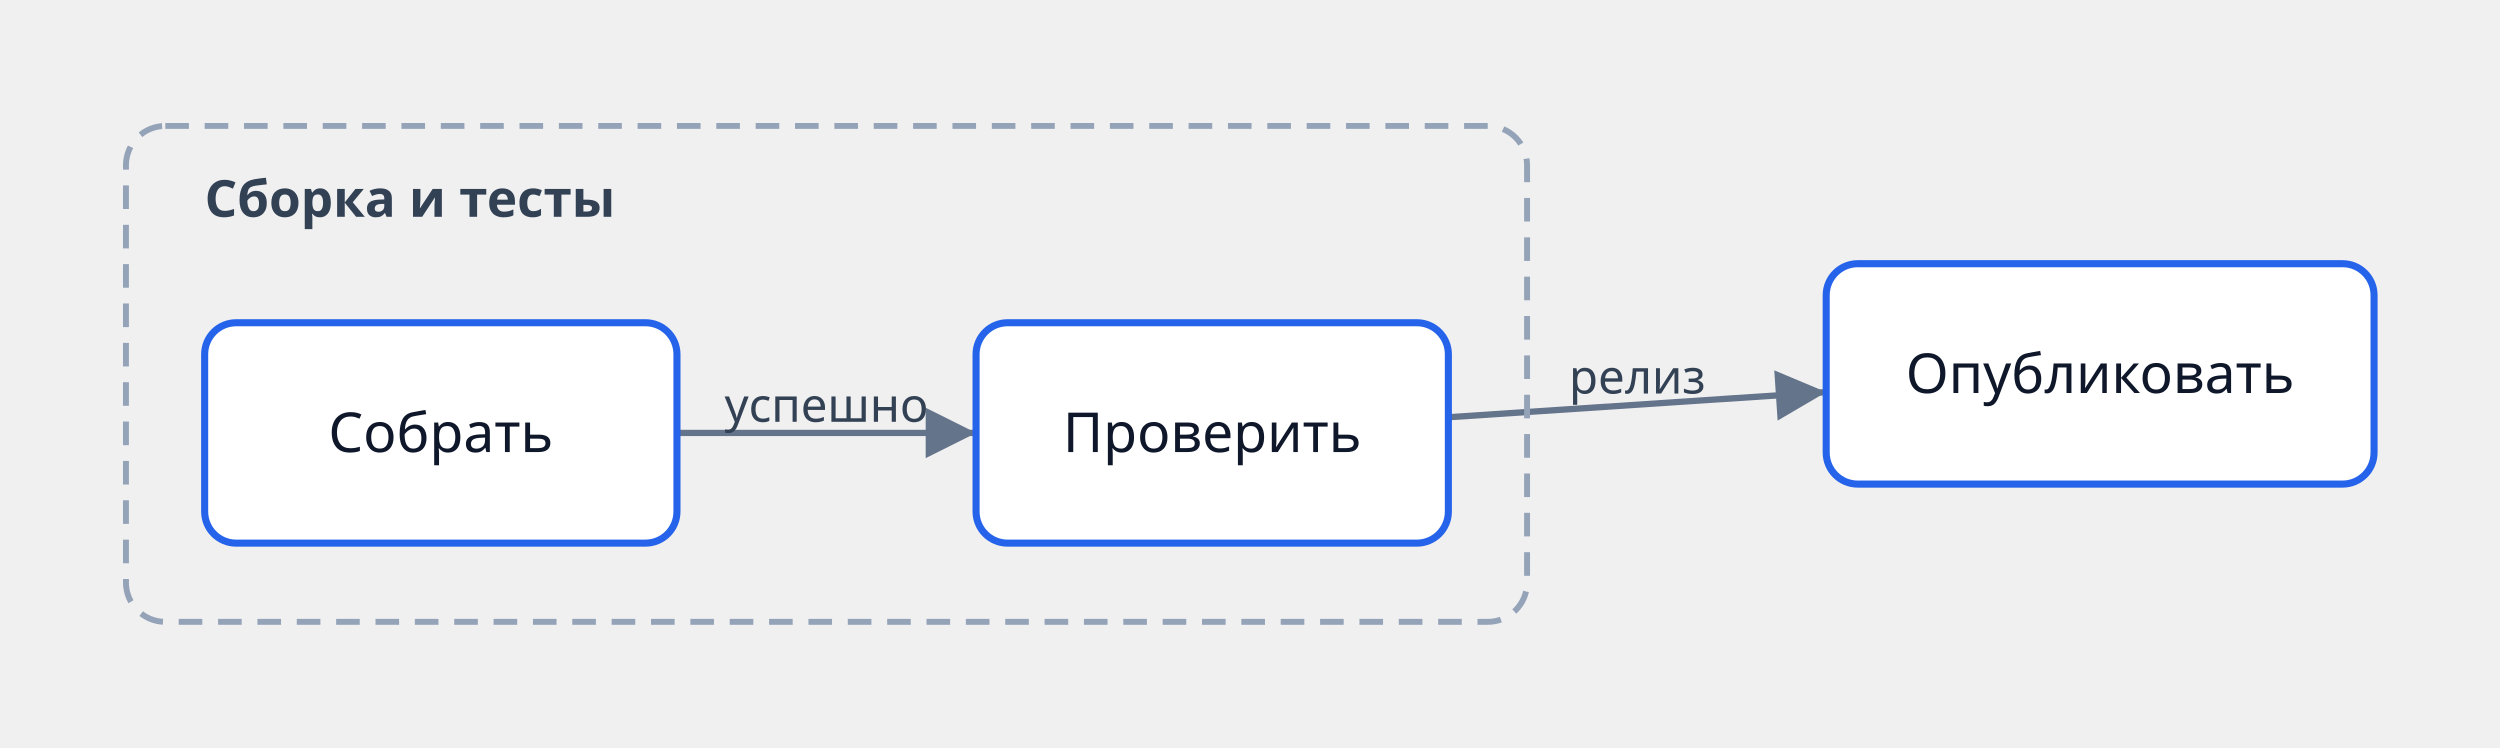
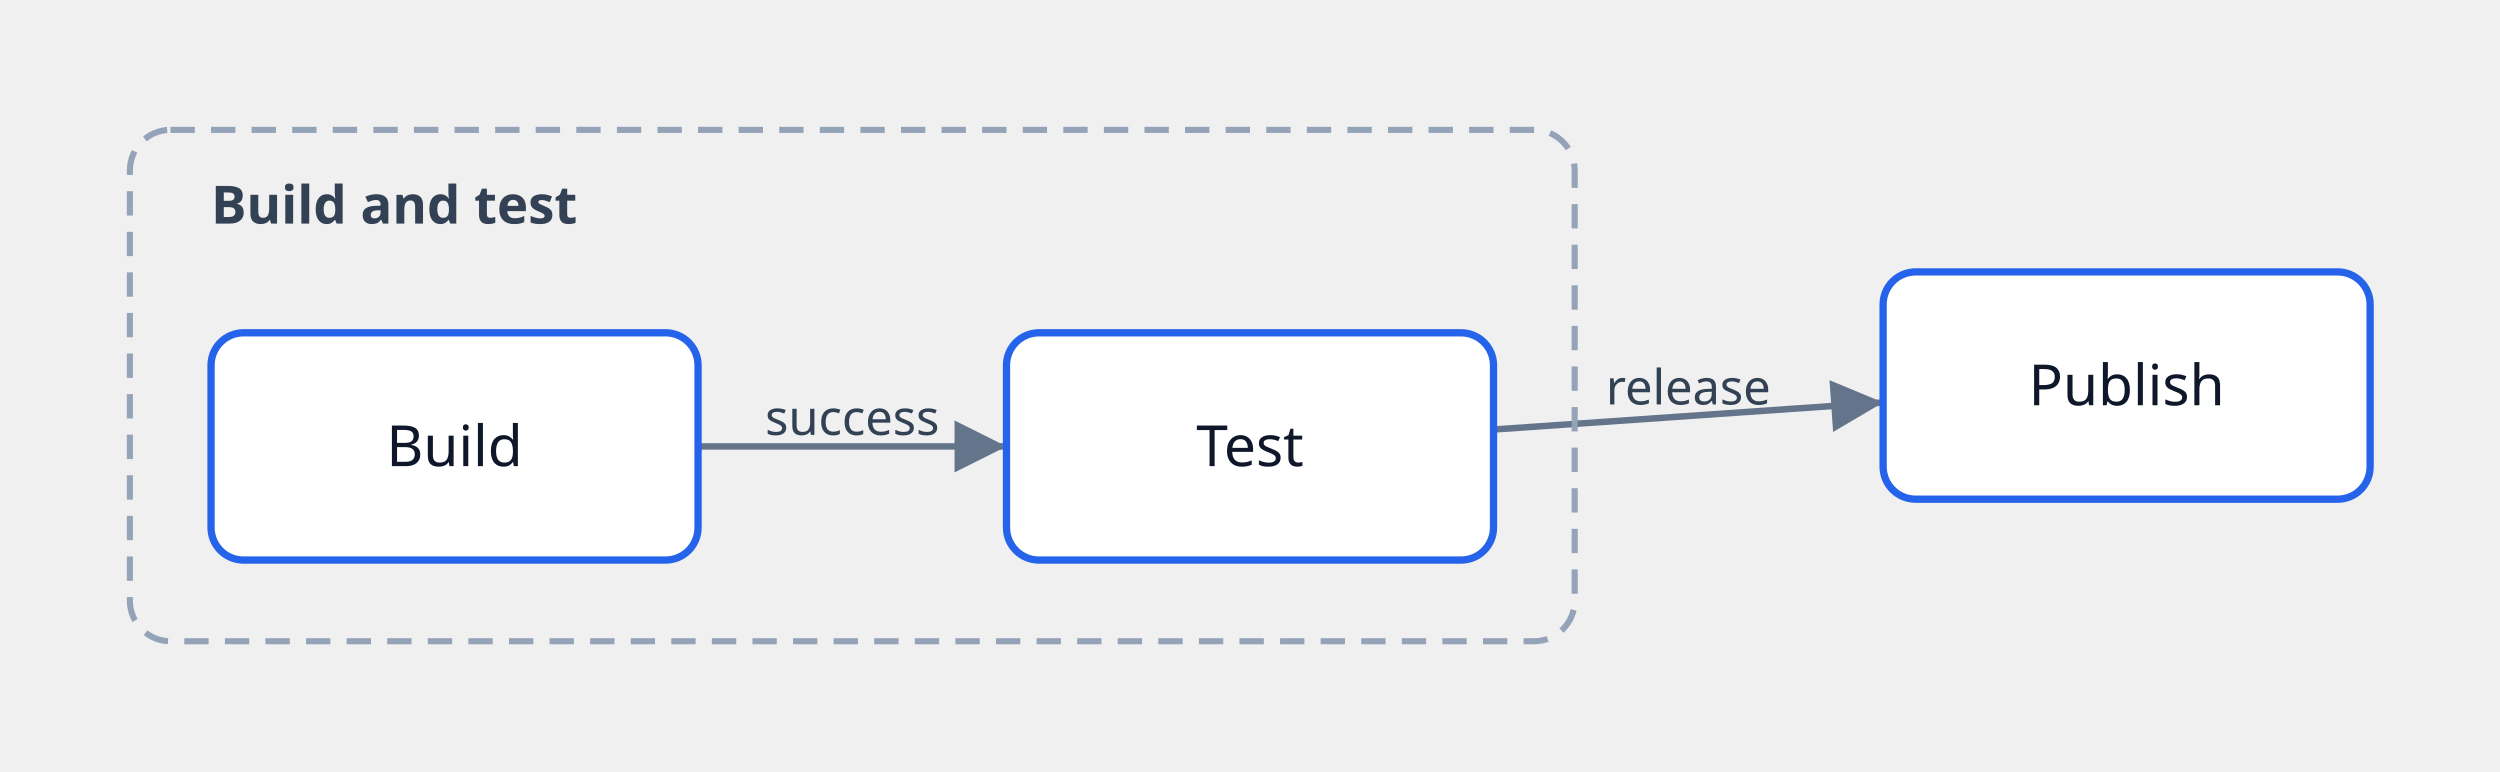
- <svg xmlns="http://www.w3.org/2000/svg" width="635.2" height="190" viewBox="0 0 635.2 190">
+ <svg xmlns="http://www.w3.org/2000/svg" width="616" height="190" viewBox="0 0 616 190">
  <defs>
    <marker id="bp-diagram-001-drawio-arrow" markerWidth="10" markerHeight="8" refX="8" refY="4" orient="auto" markerUnits="strokeWidth">
      <path d="M0,0 L8,4 L0,8 z" fill="#64748b" />
    </marker>
  </defs>
  <g class="drawio-edges">
    <g class="drawio-edge">
      <path d="M172,110 C197.33,110 222.67,110 248,110" fill="none" stroke="#64748b" stroke-width="1.6" marker-end="url(#bp-diagram-001-drawio-arrow)" />
      <text x="210" y="103" fill="#334155" font-family="system-ui, sans-serif" font-size="12" text-anchor="middle" dominant-baseline="middle">
-         <tspan x="210" dy="0">успешно</tspan>
+         <tspan x="210" dy="0">success</tspan>
      </text>
    </g>
    <g class="drawio-edge">
-       <path d="M368,106.01 C400,103.88 432,101.76 464,99.63" fill="none" stroke="#64748b" stroke-width="1.6" marker-end="url(#bp-diagram-001-drawio-arrow)" />
-       <text x="416" y="95.82" fill="#334155" font-family="system-ui, sans-serif" font-size="12" text-anchor="middle" dominant-baseline="middle">
-         <tspan x="416" dy="0">релиз</tspan>
+       <path d="M368,105.83 C400,103.61 432,101.39 464,99.17" fill="none" stroke="#64748b" stroke-width="1.6" marker-end="url(#bp-diagram-001-drawio-arrow)" />
+       <text x="416" y="95.5" fill="#334155" font-family="system-ui, sans-serif" font-size="12" text-anchor="middle" dominant-baseline="middle">
+         <tspan x="416" dy="0">release</tspan>
      </text>
    </g>
  </g>
  <g class="drawio-cells">
    <g class="drawio-group">
      <rect x="32" y="32" width="356" height="126" rx="10" fill="none" stroke="#94a3b8" stroke-width="1.5" stroke-dasharray="6 4" />
      <text x="52" y="45" fill="#334155" font-family="system-ui, sans-serif" font-size="13" font-weight="600" dominant-baseline="hanging">
-         <tspan x="52" dy="0">Сборка и тесты</tspan>
+         <tspan x="52" dy="0">Build and test</tspan>
      </text>
      <g class="drawio-node">
        <rect x="52" y="82" width="120" height="56" rx="8" fill="#ffffff" stroke="#2563eb" stroke-width="1.8" />
        <text x="112" y="110" fill="#0f172a" font-family="system-ui, sans-serif" font-size="14" text-anchor="middle" dominant-baseline="middle">
-           <tspan x="112" dy="0">Собрать</tspan>
+           <tspan x="112" dy="0">Build</tspan>
        </text>
      </g>
      <g class="drawio-node">
        <rect x="248" y="82" width="120" height="56" rx="8" fill="#ffffff" stroke="#2563eb" stroke-width="1.8" />
        <text x="308" y="110" fill="#0f172a" font-family="system-ui, sans-serif" font-size="14" text-anchor="middle" dominant-baseline="middle">
-           <tspan x="308" dy="0">Проверить</tspan>
+           <tspan x="308" dy="0">Test</tspan>
        </text>
      </g>
    </g>
    <g class="drawio-node">
-       <rect x="464" y="67" width="139.2" height="56" rx="8" fill="#ffffff" stroke="#2563eb" stroke-width="1.8" />
-       <text x="533.6" y="95" fill="#0f172a" font-family="system-ui, sans-serif" font-size="14" text-anchor="middle" dominant-baseline="middle">
-         <tspan x="533.6" dy="0">Опубликовать</tspan>
+       <rect x="464" y="67" width="120" height="56" rx="8" fill="#ffffff" stroke="#2563eb" stroke-width="1.8" />
+       <text x="524" y="95" fill="#0f172a" font-family="system-ui, sans-serif" font-size="14" text-anchor="middle" dominant-baseline="middle">
+         <tspan x="524" dy="0">Publish</tspan>
      </text>
    </g>
  </g>
</svg>
